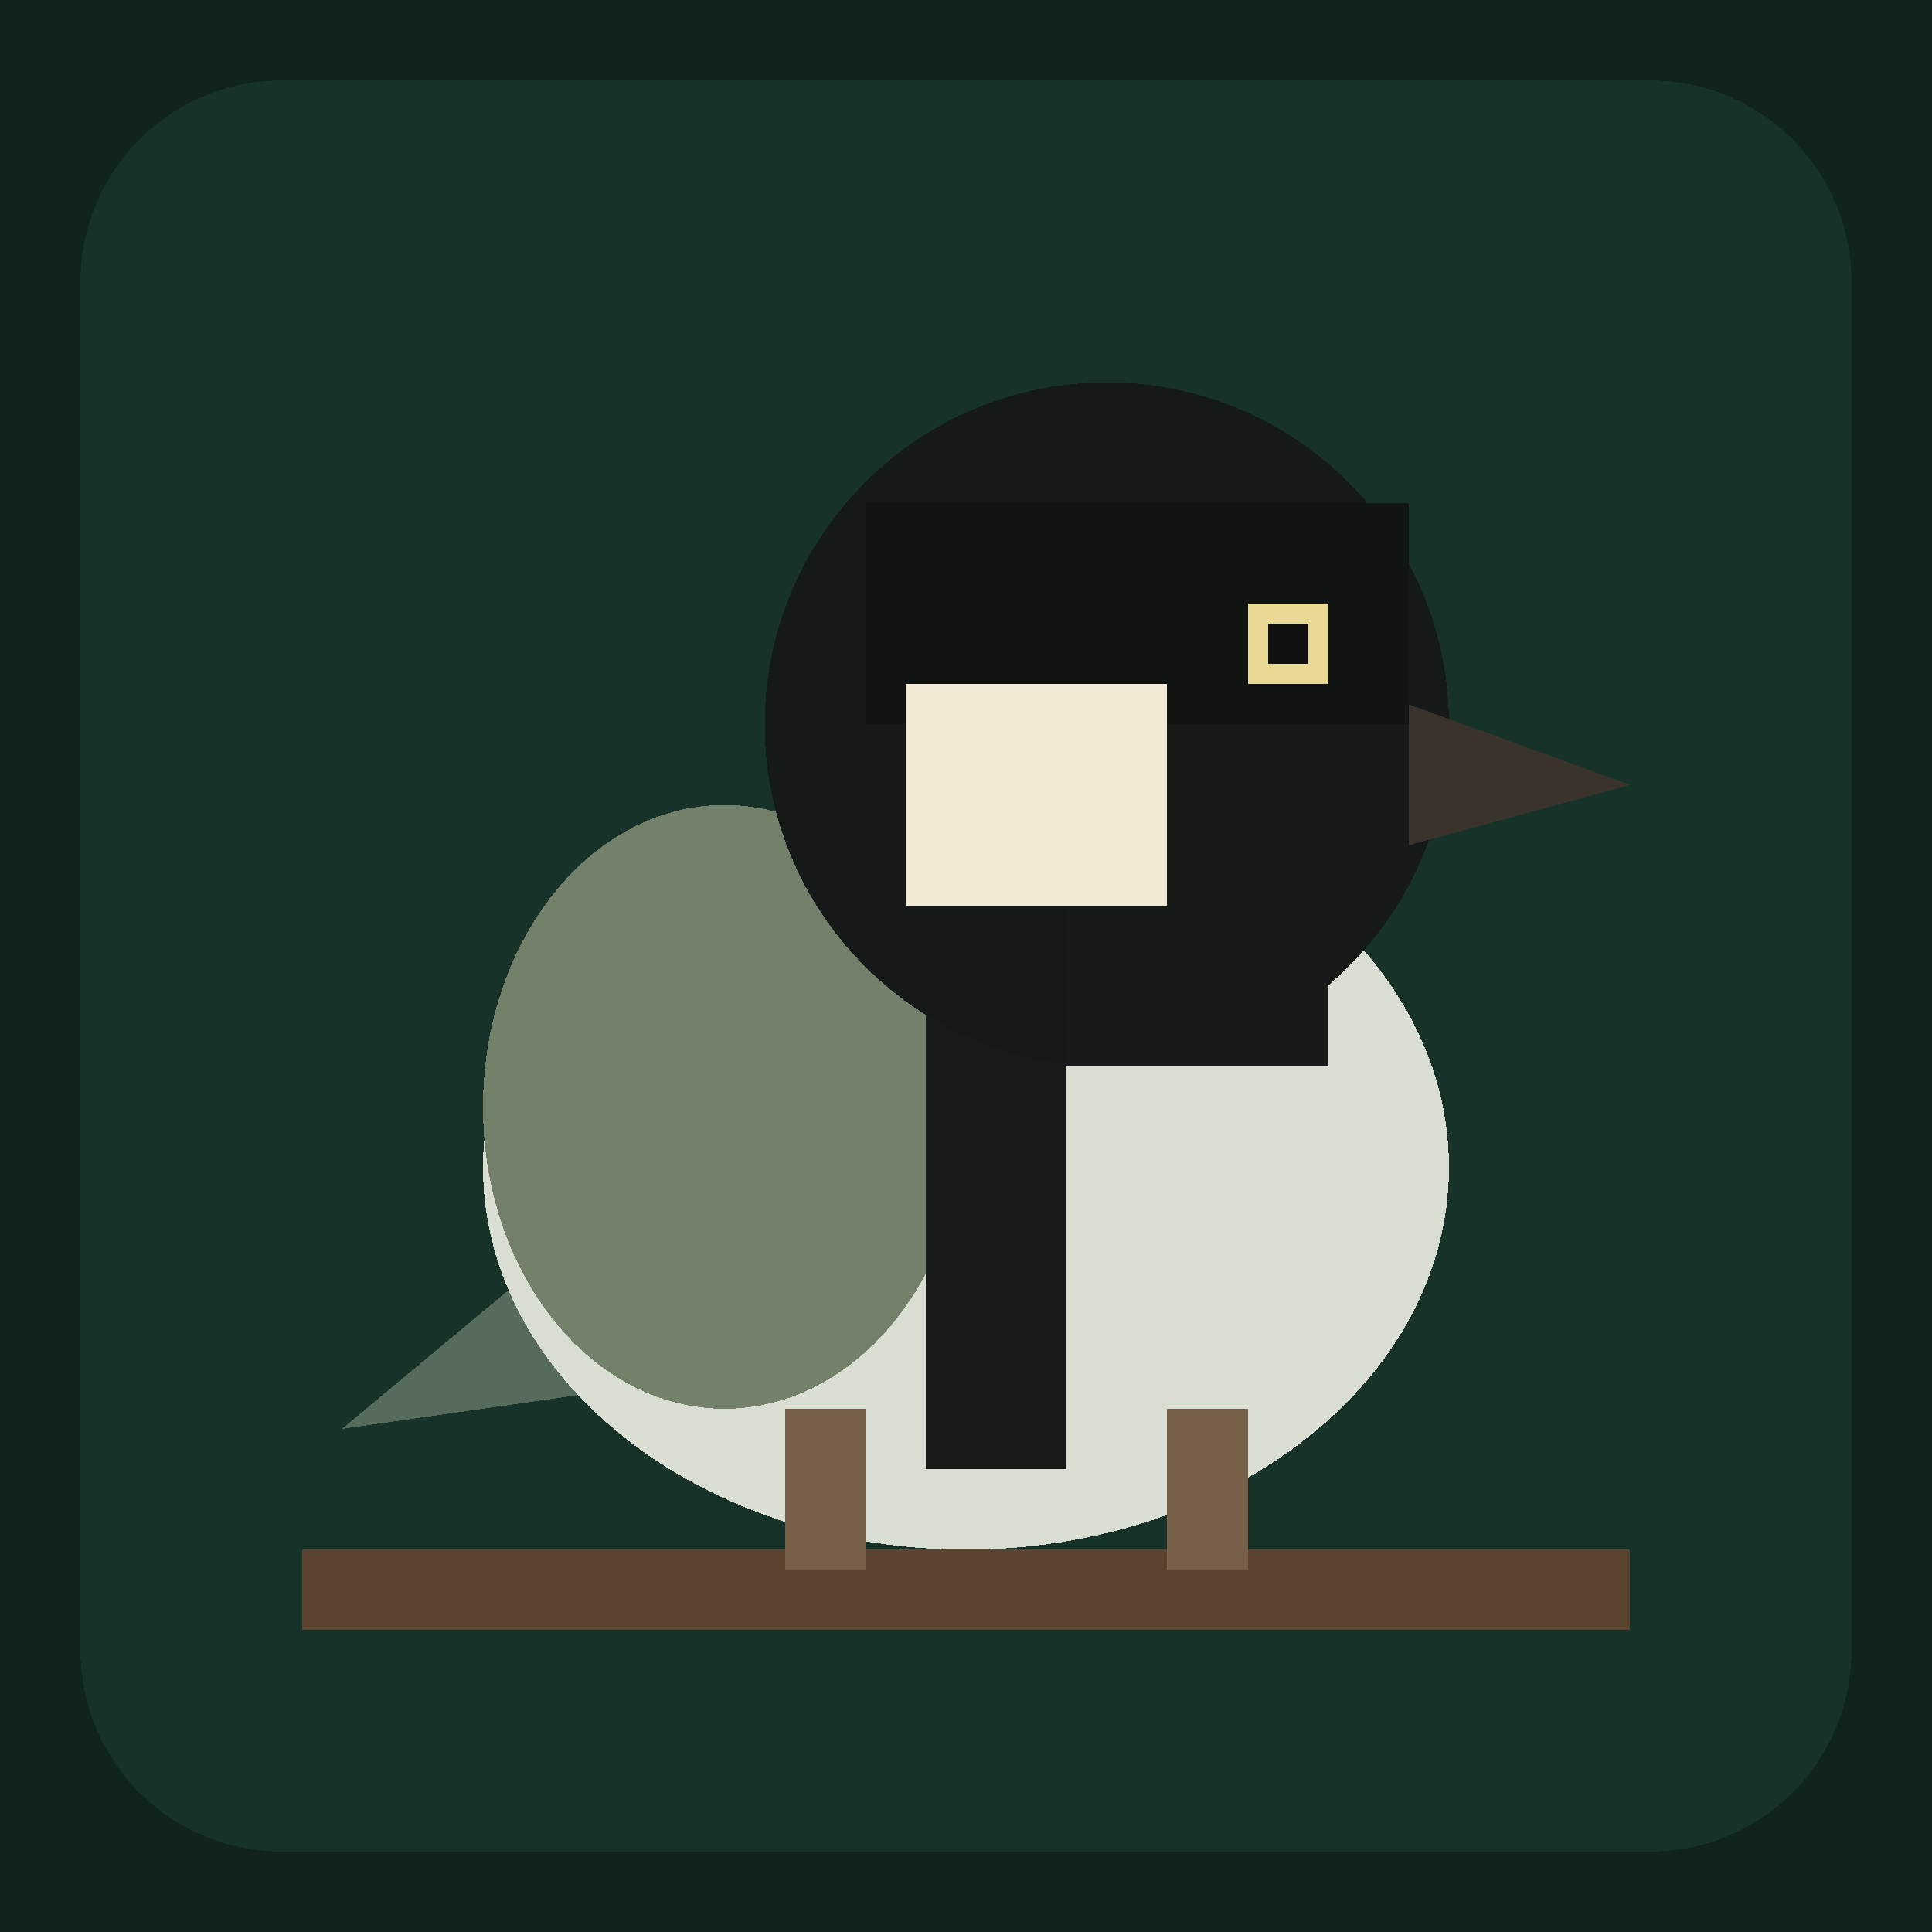
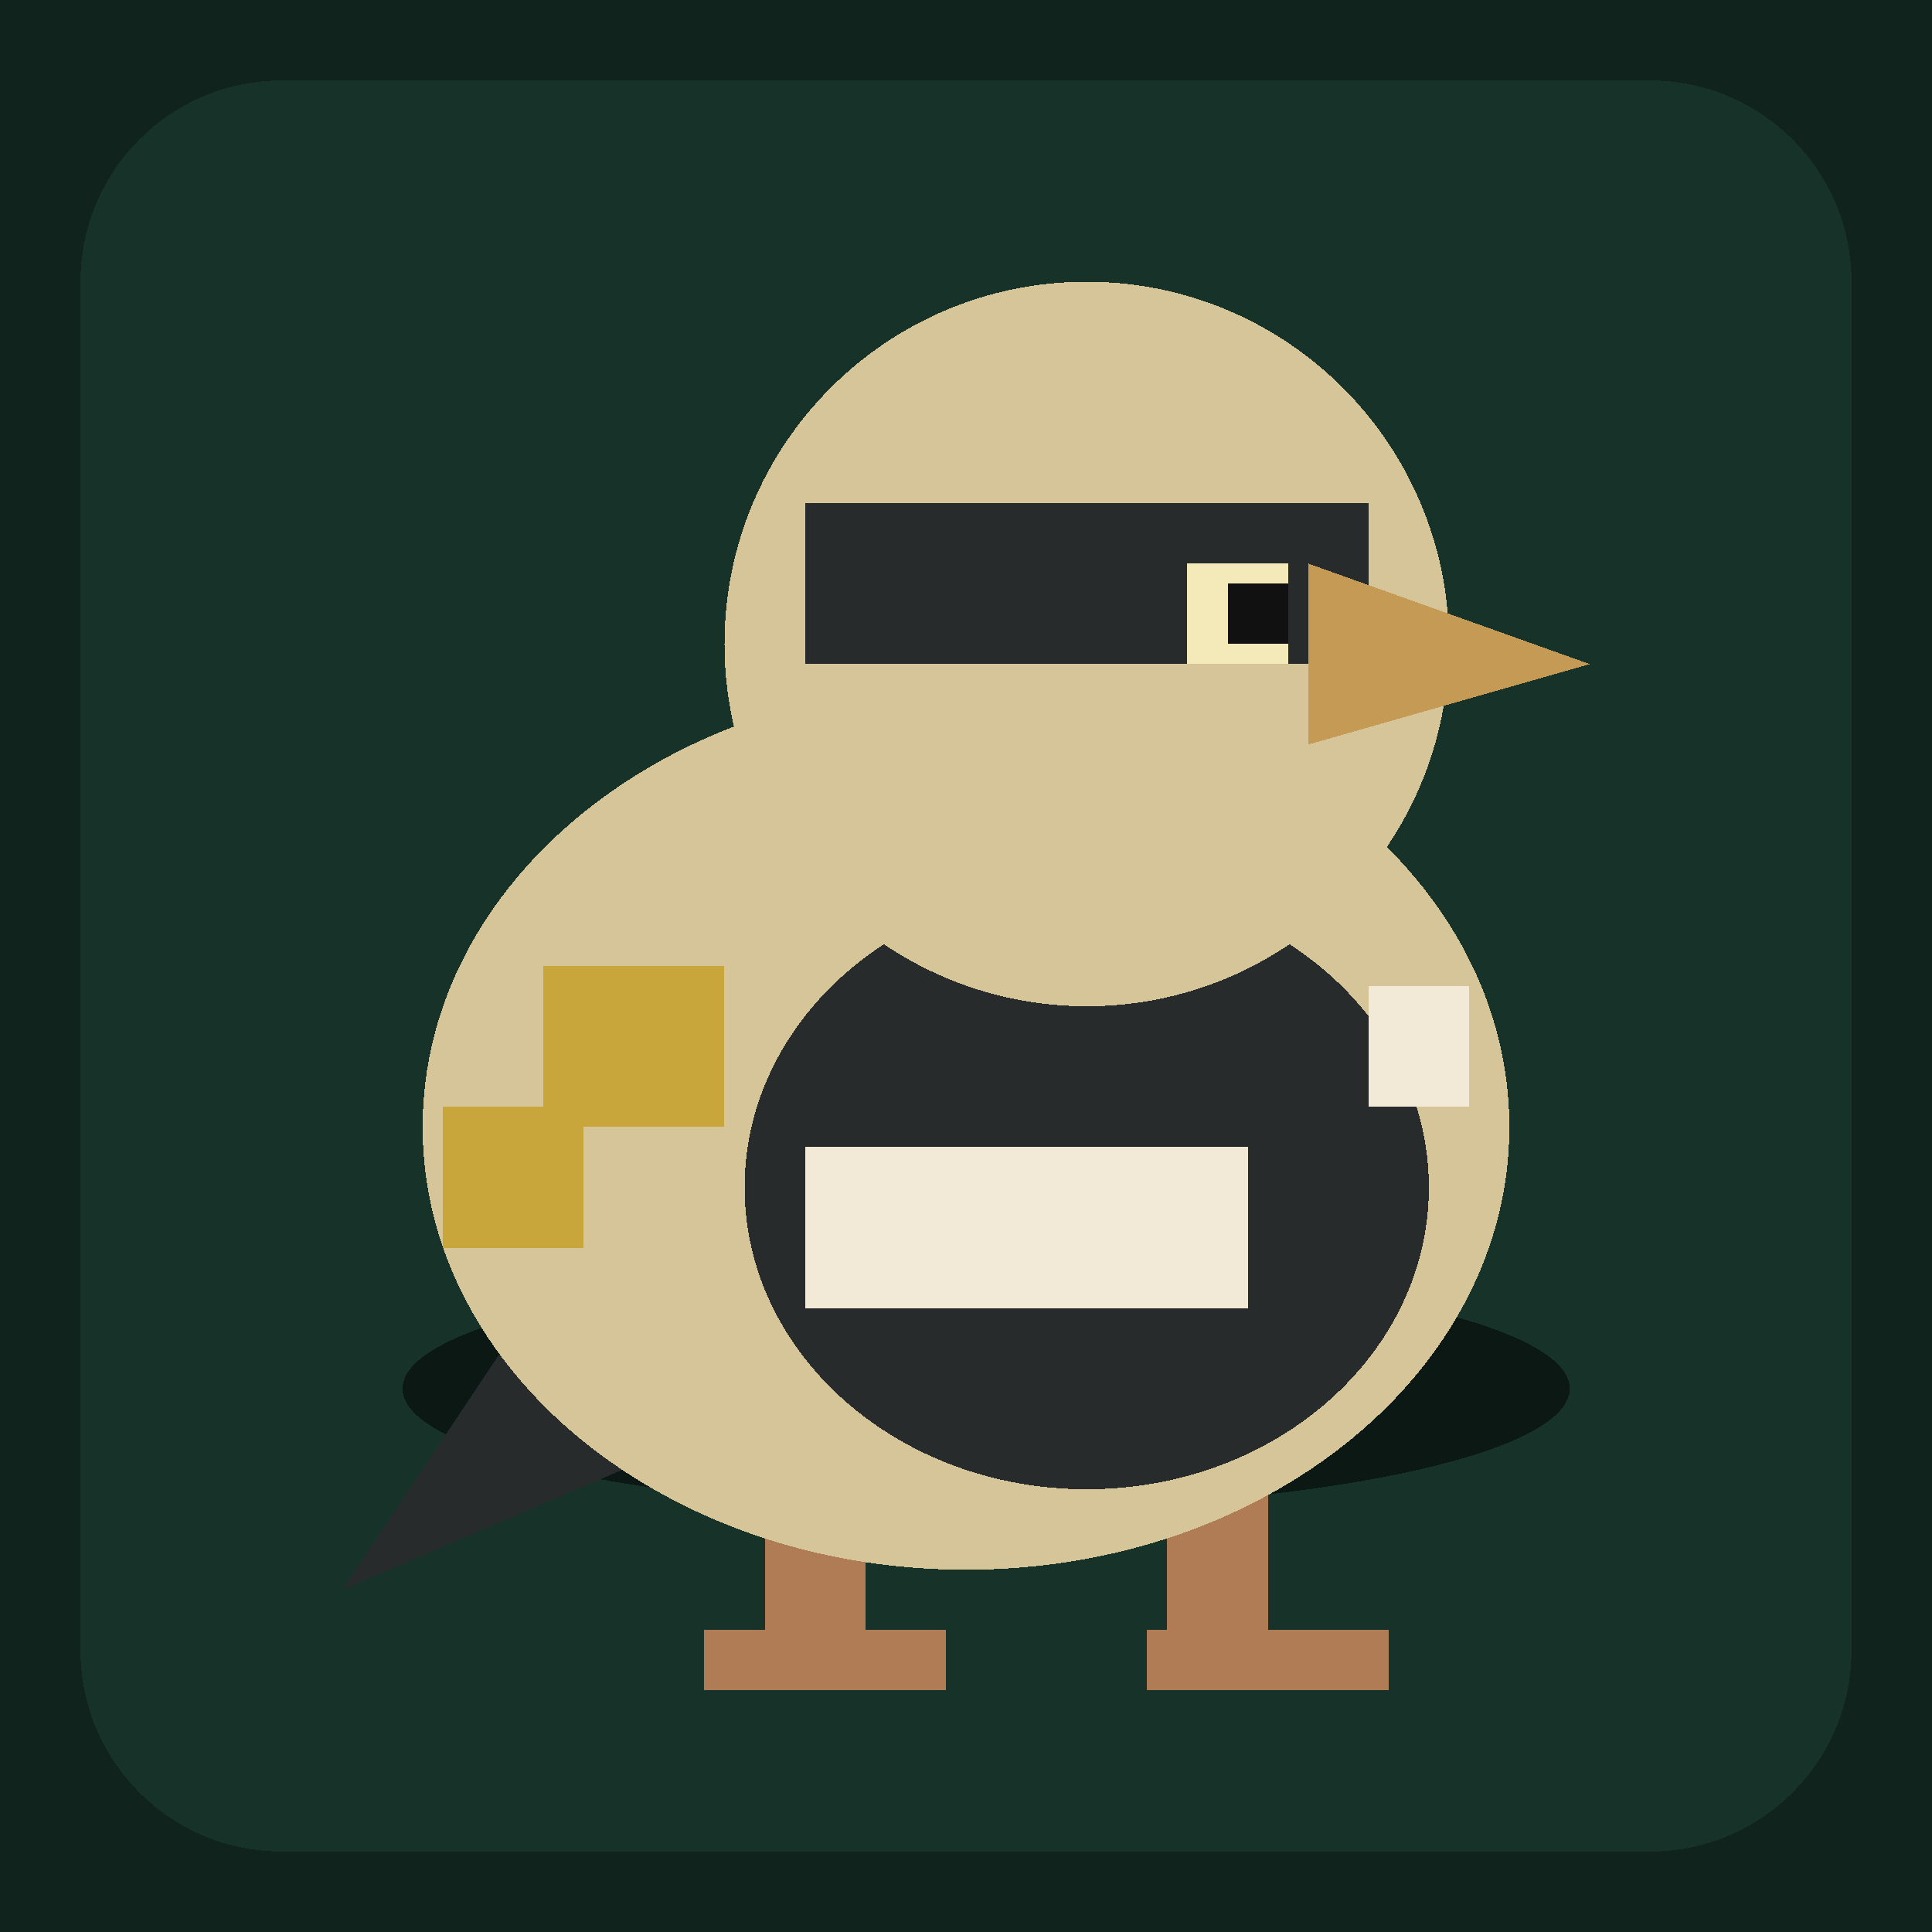
<svg xmlns="http://www.w3.org/2000/svg" viewBox="0 0 96 96" shape-rendering="crispEdges">
  <rect width="96" height="96" fill="#10241d" />
  <rect x="4" y="4" width="88" height="88" rx="10" fill="#173228" />
-   <rect x="15" y="77" width="66" height="4" fill="#5b4430" />
-   <polygon points="29,61 17,71 38,68" fill="#566b5b" />
-   <ellipse cx="48" cy="58" rx="24" ry="19" fill="#d9ddd2" />
-   <ellipse cx="36" cy="55" rx="12" ry="15" fill="#73806a" />
-   <rect x="46" y="48" width="7" height="25" fill="#171b19" />
-   <circle cx="55" cy="36" r="17" fill="#151918" />
-   <rect x="43" y="25" width="27" height="11" fill="#101413" />
-   <rect x="45" y="34" width="13" height="11" fill="#f3ead6" />
-   <rect x="53" y="45" width="13" height="8" fill="#161a18" />
-   <polygon points="70,35 81,39 70,42" fill="#3a332b" />
-   <rect x="62" y="30" width="4" height="4" fill="#e8d995" />
-   <rect x="63" y="31" width="2" height="2" fill="#111" />
-   <rect x="39" y="70" width="4" height="8" fill="#76604a" />
-   <rect x="58" y="70" width="4" height="8" fill="#76604a" />
+   <ellipse cx="49" cy="69" rx="29" ry="6" fill="#0b1813" />
+   <polygon points="29,61 17,79 38,70" fill="#282b2b" />
+   <rect x="38" y="70" width="5" height="13" fill="#b07c56" />
+   <rect x="58" y="70" width="5" height="13" fill="#b07c56" />
+   <rect x="35" y="81" width="12" height="3" fill="#b07c56" />
+   <rect x="57" y="81" width="12" height="3" fill="#b07c56" />
+   <ellipse cx="48" cy="56" rx="27" ry="22" fill="#d7c59a" />
+   <ellipse cx="54" cy="59" rx="17" ry="15" fill="#282b2b" />
+   <rect x="40" y="57" width="22" height="8" fill="#f2ead7" />
+   <circle cx="54" cy="32" r="18" fill="#d7c59a" />
+   <rect x="40" y="25" width="28" height="8" fill="#282b2b" />
+   <polygon points="65,28 79,33 65,37" fill="#c49a55" />
+   <rect x="59" y="28" width="5" height="5" fill="#f4e9b8" />
+   <rect x="61" y="29" width="3" height="3" fill="#111" />
+   <rect x="27" y="48" width="9" height="8" fill="#c8a63c" />
+   <rect x="22" y="55" width="7" height="7" fill="#c8a63c" />
+   <rect x="68" y="49" width="5" height="6" fill="#f2ead7" />
</svg>
